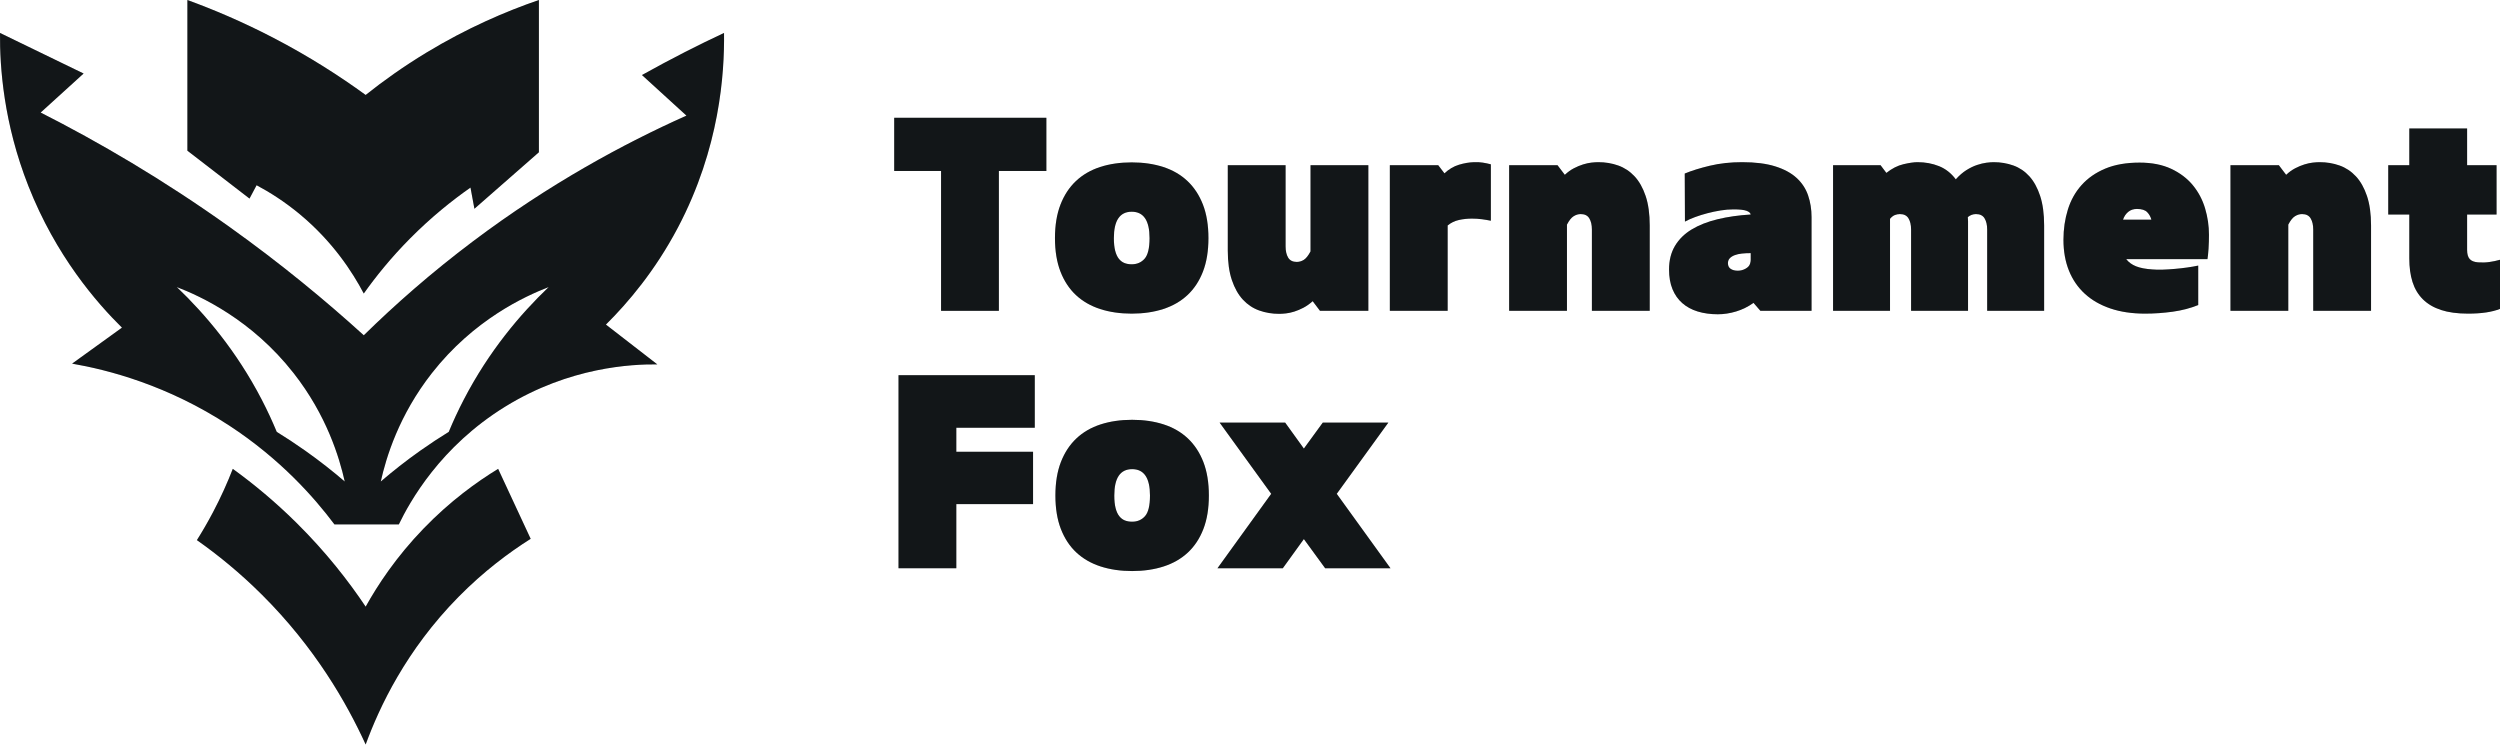
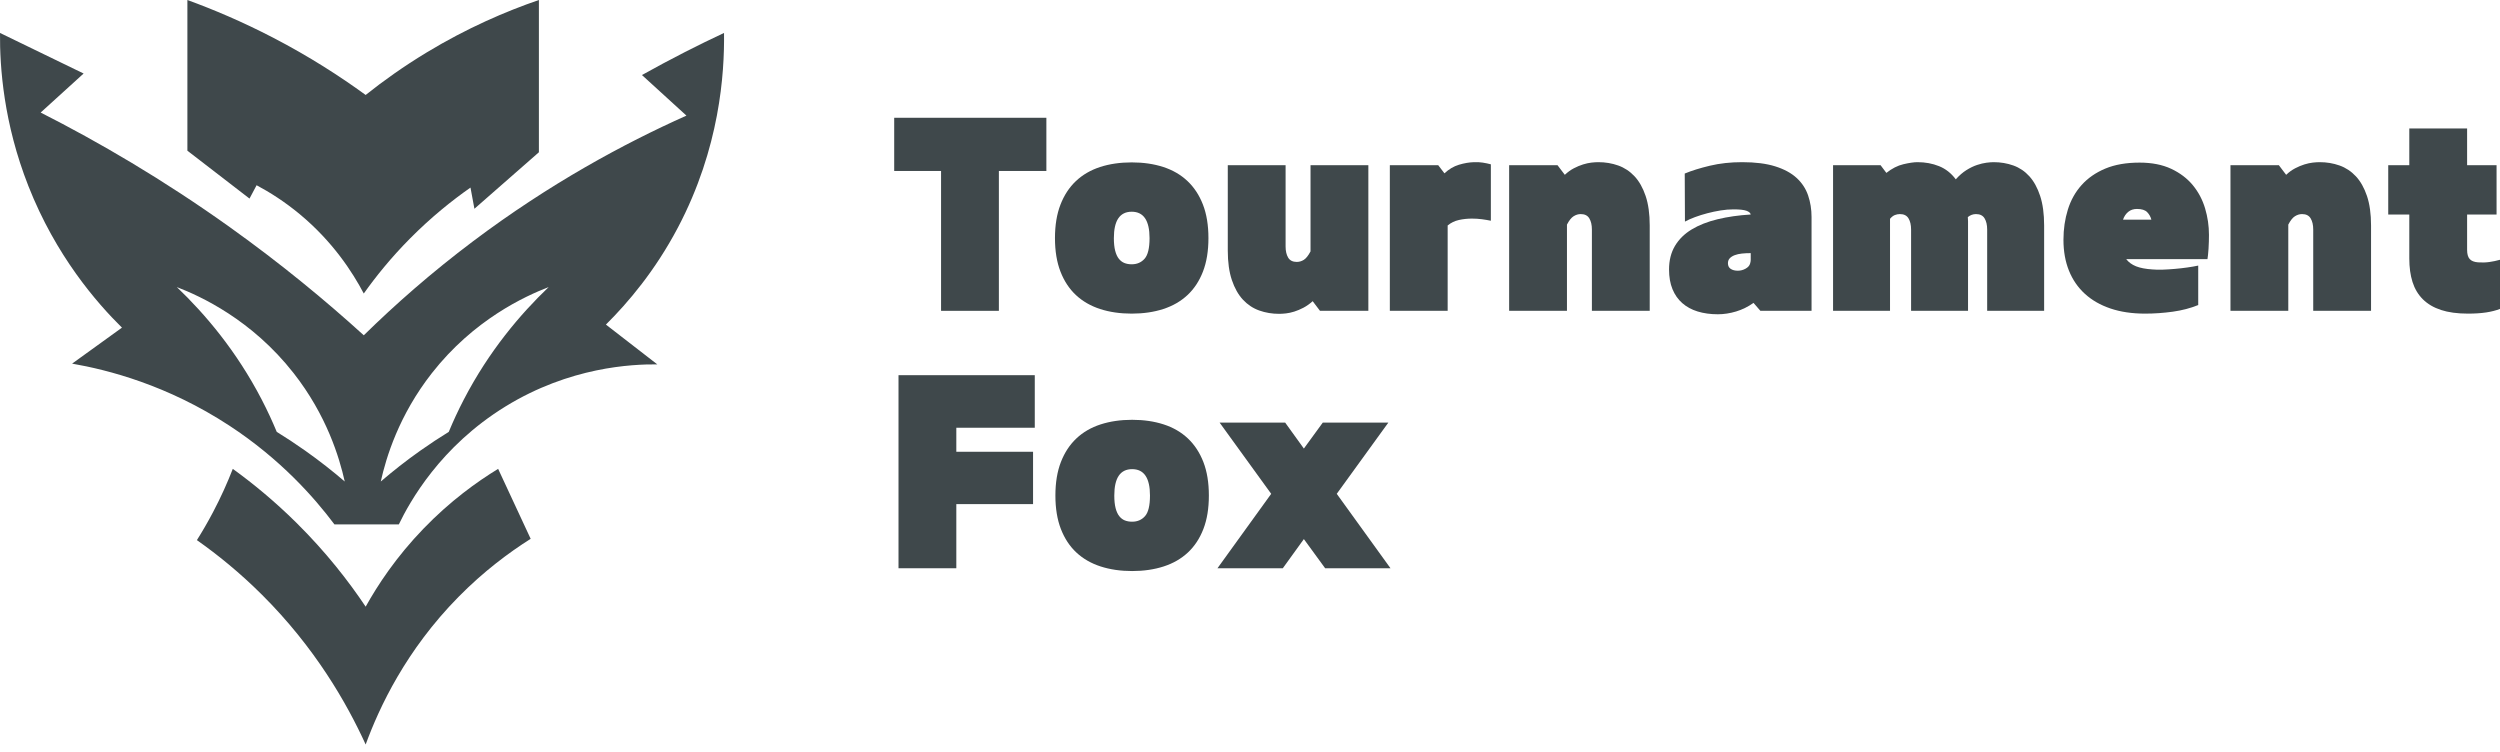
<svg xmlns="http://www.w3.org/2000/svg" width="256" height="77" viewBox="0 0 256 77" fill="none">
-   <path d="M96.365 17.507H91.566V12.06H107.149V17.507H102.285V31.829H96.365V17.507Z" fill="#171C1E" />
-   <path d="M96.365 17.507H91.566V12.06H107.149V17.507H102.285V31.829H96.365V17.507Z" fill="black" fill-opacity="0.2" />
-   <path d="M108.029 24.383C108.029 23.065 108.216 21.923 108.591 20.956C108.965 19.99 109.493 19.184 110.175 18.54C110.858 17.896 111.683 17.416 112.651 17.101C113.62 16.786 114.698 16.629 115.887 16.629C117.075 16.629 118.154 16.786 119.122 17.101C120.091 17.416 120.916 17.896 121.598 18.54C122.281 19.184 122.809 19.99 123.183 20.956C123.557 21.923 123.744 23.065 123.744 24.383C123.744 25.701 123.557 26.843 123.183 27.81C122.809 28.776 122.281 29.578 121.598 30.215C120.916 30.852 120.091 31.328 119.122 31.643C118.154 31.958 117.075 32.115 115.887 32.115C114.698 32.115 113.62 31.958 112.651 31.643C111.683 31.328 110.858 30.852 110.175 30.215C109.493 29.578 108.965 28.776 108.591 27.81C108.216 26.843 108.029 25.701 108.029 24.383ZM115.887 27.063C116.43 27.063 116.87 26.873 117.207 26.492C117.545 26.111 117.714 25.408 117.714 24.383C117.714 22.582 117.105 21.681 115.887 21.681C114.669 21.681 114.06 22.582 114.06 24.383C114.06 24.896 114.104 25.324 114.192 25.668C114.28 26.012 114.405 26.287 114.566 26.492C114.728 26.697 114.918 26.843 115.138 26.931C115.359 27.019 115.608 27.063 115.887 27.063Z" fill="#171C1E" />
-   <path d="M108.029 24.383C108.029 23.065 108.216 21.923 108.591 20.956C108.965 19.99 109.493 19.184 110.175 18.54C110.858 17.896 111.683 17.416 112.651 17.101C113.62 16.786 114.698 16.629 115.887 16.629C117.075 16.629 118.154 16.786 119.122 17.101C120.091 17.416 120.916 17.896 121.598 18.54C122.281 19.184 122.809 19.99 123.183 20.956C123.557 21.923 123.744 23.065 123.744 24.383C123.744 25.701 123.557 26.843 123.183 27.81C122.809 28.776 122.281 29.578 121.598 30.215C120.916 30.852 120.091 31.328 119.122 31.643C118.154 31.958 117.075 32.115 115.887 32.115C114.698 32.115 113.62 31.958 112.651 31.643C111.683 31.328 110.858 30.852 110.175 30.215C109.493 29.578 108.965 28.776 108.591 27.81C108.216 26.843 108.029 25.701 108.029 24.383ZM115.887 27.063C116.43 27.063 116.87 26.873 117.207 26.492C117.545 26.111 117.714 25.408 117.714 24.383C117.714 22.582 117.105 21.681 115.887 21.681C114.669 21.681 114.06 22.582 114.06 24.383C114.06 24.896 114.104 25.324 114.192 25.668C114.28 26.012 114.405 26.287 114.566 26.492C114.728 26.697 114.918 26.843 115.138 26.931C115.359 27.019 115.608 27.063 115.887 27.063Z" fill="black" fill-opacity="0.2" />
-   <path d="M134.418 30.841C134.11 31.119 133.795 31.342 133.472 31.511C133.149 31.679 132.837 31.811 132.537 31.906C132.236 32.001 131.95 32.063 131.678 32.093C131.407 32.122 131.176 32.137 130.985 32.137C130.266 32.137 129.587 32.023 128.949 31.796C128.311 31.569 127.753 31.2 127.276 30.687C126.799 30.174 126.422 29.505 126.143 28.677C125.864 27.85 125.725 26.843 125.725 25.657V16.914H131.645V25.239C131.645 25.708 131.733 26.089 131.909 26.382C132.085 26.674 132.379 26.821 132.79 26.821C133.039 26.821 133.278 26.751 133.505 26.612C133.733 26.473 133.964 26.184 134.198 25.744V16.914H140.119V31.829H135.167L134.418 30.841Z" fill="#171C1E" />
-   <path d="M134.418 30.841C134.11 31.119 133.795 31.342 133.472 31.511C133.149 31.679 132.837 31.811 132.537 31.906C132.236 32.001 131.95 32.063 131.678 32.093C131.407 32.122 131.176 32.137 130.985 32.137C130.266 32.137 129.587 32.023 128.949 31.796C128.311 31.569 127.753 31.2 127.276 30.687C126.799 30.174 126.422 29.505 126.143 28.677C125.864 27.85 125.725 26.843 125.725 25.657V16.914H131.645V25.239C131.645 25.708 131.733 26.089 131.909 26.382C132.085 26.674 132.379 26.821 132.79 26.821C133.039 26.821 133.278 26.751 133.505 26.612C133.733 26.473 133.964 26.184 134.198 25.744V16.914H140.119V31.829H135.167L134.418 30.841Z" fill="black" fill-opacity="0.2" />
-   <path d="M147.272 16.914L147.91 17.749C148.365 17.324 148.86 17.031 149.395 16.87C149.931 16.709 150.441 16.621 150.925 16.607C151.248 16.592 151.549 16.607 151.828 16.651C152.106 16.694 152.385 16.753 152.664 16.826V22.603C152.385 22.545 152.081 22.494 151.751 22.45C151.42 22.406 151.079 22.384 150.727 22.384C150.272 22.384 149.828 22.431 149.395 22.526C148.963 22.622 148.577 22.808 148.24 23.087V31.829H142.319V16.914H147.272Z" fill="#171C1E" />
-   <path d="M147.272 16.914L147.91 17.749C148.365 17.324 148.86 17.031 149.395 16.87C149.931 16.709 150.441 16.621 150.925 16.607C151.248 16.592 151.549 16.607 151.828 16.651C152.106 16.694 152.385 16.753 152.664 16.826V22.603C152.385 22.545 152.081 22.494 151.751 22.45C151.42 22.406 151.079 22.384 150.727 22.384C150.272 22.384 149.828 22.431 149.395 22.526C148.963 22.622 148.577 22.808 148.24 23.087V31.829H142.319V16.914H147.272Z" fill="black" fill-opacity="0.2" />
-   <path d="M159.488 16.914L160.237 17.902C160.53 17.624 160.838 17.401 161.161 17.233C161.484 17.064 161.799 16.932 162.108 16.837C162.416 16.742 162.702 16.68 162.966 16.65C163.23 16.621 163.465 16.606 163.67 16.606C164.389 16.606 165.068 16.72 165.706 16.947C166.344 17.174 166.902 17.544 167.379 18.056C167.856 18.569 168.234 19.239 168.512 20.066C168.791 20.894 168.931 21.9 168.931 23.087V31.829H163.01V23.504C163.01 23.035 162.922 22.654 162.746 22.362C162.57 22.069 162.276 21.922 161.865 21.922C161.616 21.922 161.374 21.995 161.139 22.142C160.904 22.288 160.677 22.574 160.457 22.999V31.829H154.536V16.914H159.488Z" fill="#171C1E" />
-   <path d="M159.488 16.914L160.237 17.902C160.53 17.624 160.838 17.401 161.161 17.233C161.484 17.064 161.799 16.932 162.108 16.837C162.416 16.742 162.702 16.68 162.966 16.65C163.23 16.621 163.465 16.606 163.67 16.606C164.389 16.606 165.068 16.72 165.706 16.947C166.344 17.174 166.902 17.544 167.379 18.056C167.856 18.569 168.234 19.239 168.512 20.066C168.791 20.894 168.931 21.9 168.931 23.087V31.829H163.01V23.504C163.01 23.035 162.922 22.654 162.746 22.362C162.57 22.069 162.276 21.922 161.865 21.922C161.616 21.922 161.374 21.995 161.139 22.142C160.904 22.288 160.677 22.574 160.457 22.999V31.829H154.536V16.914H159.488Z" fill="black" fill-opacity="0.2" />
-   <path d="M185.503 31.829H180.264L179.56 31.016C179.002 31.412 178.408 31.705 177.777 31.895C177.146 32.085 176.523 32.181 175.906 32.181C175.143 32.181 174.454 32.085 173.837 31.895C173.221 31.705 172.697 31.419 172.264 31.038C171.831 30.658 171.497 30.182 171.262 29.61C171.028 29.039 170.91 28.366 170.91 27.59C170.91 26.667 171.112 25.865 171.515 25.184C171.919 24.503 172.491 23.94 173.232 23.493C173.973 23.046 174.857 22.698 175.884 22.45C176.912 22.201 178.041 22.04 179.274 21.966C179.245 21.805 179.098 21.677 178.834 21.582C178.57 21.487 178.129 21.439 177.513 21.439C177.088 21.439 176.647 21.476 176.193 21.549C175.738 21.622 175.286 21.717 174.839 21.834C174.391 21.952 173.97 22.083 173.573 22.23C173.177 22.376 172.832 22.53 172.539 22.691L172.517 17.771C173.221 17.478 174.08 17.21 175.092 16.969C176.104 16.727 177.205 16.606 178.393 16.606C179.743 16.606 180.873 16.749 181.783 17.035C182.693 17.32 183.423 17.716 183.973 18.221C184.523 18.726 184.916 19.323 185.15 20.011C185.385 20.7 185.503 21.439 185.503 22.23V31.829ZM179.274 25.92C178.951 25.92 178.65 25.935 178.371 25.964C178.093 25.993 177.847 26.048 177.634 26.129C177.421 26.209 177.253 26.316 177.128 26.447C177.003 26.579 176.941 26.748 176.941 26.953C176.941 27.216 177.036 27.41 177.227 27.535C177.418 27.659 177.66 27.721 177.953 27.721C178.232 27.721 178.496 27.652 178.746 27.513C178.995 27.374 179.149 27.202 179.208 26.997C179.252 26.85 179.274 26.726 179.274 26.623V25.92Z" fill="#171C1E" />
-   <path d="M185.503 31.829H180.264L179.56 31.016C179.002 31.412 178.408 31.705 177.777 31.895C177.146 32.085 176.523 32.181 175.906 32.181C175.143 32.181 174.454 32.085 173.837 31.895C173.221 31.705 172.697 31.419 172.264 31.038C171.831 30.658 171.497 30.182 171.262 29.61C171.028 29.039 170.91 28.366 170.91 27.59C170.91 26.667 171.112 25.865 171.515 25.184C171.919 24.503 172.491 23.94 173.232 23.493C173.973 23.046 174.857 22.698 175.884 22.45C176.912 22.201 178.041 22.04 179.274 21.966C179.245 21.805 179.098 21.677 178.834 21.582C178.57 21.487 178.129 21.439 177.513 21.439C177.088 21.439 176.647 21.476 176.193 21.549C175.738 21.622 175.286 21.717 174.839 21.834C174.391 21.952 173.97 22.083 173.573 22.23C173.177 22.376 172.832 22.53 172.539 22.691L172.517 17.771C173.221 17.478 174.08 17.21 175.092 16.969C176.104 16.727 177.205 16.606 178.393 16.606C179.743 16.606 180.873 16.749 181.783 17.035C182.693 17.32 183.423 17.716 183.973 18.221C184.523 18.726 184.916 19.323 185.15 20.011C185.385 20.7 185.503 21.439 185.503 22.23V31.829ZM179.274 25.92C178.951 25.92 178.65 25.935 178.371 25.964C178.093 25.993 177.847 26.048 177.634 26.129C177.421 26.209 177.253 26.316 177.128 26.447C177.003 26.579 176.941 26.748 176.941 26.953C176.941 27.216 177.036 27.41 177.227 27.535C177.418 27.659 177.66 27.721 177.953 27.721C178.232 27.721 178.496 27.652 178.746 27.513C178.995 27.374 179.149 27.202 179.208 26.997C179.252 26.85 179.274 26.726 179.274 26.623V25.92Z" fill="black" fill-opacity="0.2" />
-   <path d="M192.569 16.914L193.164 17.705C193.736 17.251 194.319 16.954 194.913 16.815C195.508 16.676 195.988 16.606 196.355 16.606C197.147 16.606 197.881 16.742 198.556 17.013C199.231 17.284 199.803 17.734 200.273 18.364C200.625 17.968 200.988 17.654 201.362 17.419C201.736 17.185 202.099 17.009 202.452 16.892C202.804 16.775 203.127 16.698 203.42 16.661C203.714 16.625 203.956 16.606 204.146 16.606C204.865 16.606 205.54 16.72 206.171 16.947C206.802 17.174 207.349 17.544 207.811 18.056C208.273 18.569 208.64 19.239 208.912 20.066C209.183 20.894 209.319 21.9 209.319 23.087V31.829H203.486V23.504C203.486 23.035 203.398 22.654 203.222 22.362C203.046 22.069 202.752 21.922 202.342 21.922C202.033 21.922 201.755 22.025 201.505 22.23C201.52 22.376 201.527 22.519 201.527 22.658V31.829H195.695V23.504C195.695 23.035 195.607 22.654 195.431 22.362C195.254 22.069 194.961 21.922 194.55 21.922C194.374 21.922 194.202 21.955 194.033 22.021C193.864 22.087 193.699 22.215 193.538 22.406V31.829H187.705V16.914H192.569Z" fill="#171C1E" />
-   <path d="M192.569 16.914L193.164 17.705C193.736 17.251 194.319 16.954 194.913 16.815C195.508 16.676 195.988 16.606 196.355 16.606C197.147 16.606 197.881 16.742 198.556 17.013C199.231 17.284 199.803 17.734 200.273 18.364C200.625 17.968 200.988 17.654 201.362 17.419C201.736 17.185 202.099 17.009 202.452 16.892C202.804 16.775 203.127 16.698 203.42 16.661C203.714 16.625 203.956 16.606 204.146 16.606C204.865 16.606 205.54 16.72 206.171 16.947C206.802 17.174 207.349 17.544 207.811 18.056C208.273 18.569 208.64 19.239 208.912 20.066C209.183 20.894 209.319 21.9 209.319 23.087V31.829H203.486V23.504C203.486 23.035 203.398 22.654 203.222 22.362C203.046 22.069 202.752 21.922 202.342 21.922C202.033 21.922 201.755 22.025 201.505 22.23C201.52 22.376 201.527 22.519 201.527 22.658V31.829H195.695V23.504C195.695 23.035 195.607 22.654 195.431 22.362C195.254 22.069 194.961 21.922 194.55 21.922C194.374 21.922 194.202 21.955 194.033 22.021C193.864 22.087 193.699 22.215 193.538 22.406V31.829H187.705V16.914H192.569Z" fill="black" fill-opacity="0.2" />
-   <path d="M217.725 26.536C217.974 26.858 218.312 27.103 218.737 27.272C219.163 27.44 219.72 27.546 220.41 27.59C220.718 27.619 221.07 27.627 221.466 27.612C221.863 27.598 222.273 27.572 222.699 27.535C223.124 27.499 223.546 27.451 223.964 27.392C224.383 27.334 224.761 27.268 225.098 27.195V31.237C224.306 31.559 223.436 31.786 222.49 31.918C221.543 32.049 220.601 32.115 219.662 32.115C218.326 32.115 217.141 31.939 216.107 31.588C215.073 31.237 214.199 30.735 213.488 30.083C212.776 29.432 212.233 28.641 211.859 27.711C211.485 26.781 211.298 25.73 211.298 24.559C211.298 23.46 211.448 22.428 211.749 21.462C212.05 20.495 212.519 19.657 213.158 18.946C213.796 18.236 214.603 17.676 215.579 17.266C216.555 16.856 217.725 16.651 219.089 16.651C220.351 16.651 221.433 16.863 222.336 17.288C223.238 17.713 223.975 18.273 224.548 18.968C225.12 19.664 225.538 20.455 225.802 21.341C226.066 22.227 226.198 23.131 226.198 24.053C226.198 24.259 226.195 24.486 226.187 24.735C226.18 24.983 226.169 25.229 226.154 25.47C226.14 25.712 226.121 25.928 226.099 26.118C226.077 26.309 226.059 26.448 226.044 26.536H217.725ZM218.825 21.396C218.473 21.396 218.176 21.494 217.934 21.692C217.692 21.89 217.512 22.157 217.395 22.494H220.3C220.226 22.201 220.083 21.945 219.871 21.725C219.658 21.505 219.309 21.396 218.825 21.396Z" fill="#171C1E" />
-   <path d="M217.725 26.536C217.974 26.858 218.312 27.103 218.737 27.272C219.163 27.44 219.72 27.546 220.41 27.59C220.718 27.619 221.07 27.627 221.466 27.612C221.863 27.598 222.273 27.572 222.699 27.535C223.124 27.499 223.546 27.451 223.964 27.392C224.383 27.334 224.761 27.268 225.098 27.195V31.237C224.306 31.559 223.436 31.786 222.49 31.918C221.543 32.049 220.601 32.115 219.662 32.115C218.326 32.115 217.141 31.939 216.107 31.588C215.073 31.237 214.199 30.735 213.488 30.083C212.776 29.432 212.233 28.641 211.859 27.711C211.485 26.781 211.298 25.73 211.298 24.559C211.298 23.46 211.448 22.428 211.749 21.462C212.05 20.495 212.519 19.657 213.158 18.946C213.796 18.236 214.603 17.676 215.579 17.266C216.555 16.856 217.725 16.651 219.089 16.651C220.351 16.651 221.433 16.863 222.336 17.288C223.238 17.713 223.975 18.273 224.548 18.968C225.12 19.664 225.538 20.455 225.802 21.341C226.066 22.227 226.198 23.131 226.198 24.053C226.198 24.259 226.195 24.486 226.187 24.735C226.18 24.983 226.169 25.229 226.154 25.47C226.14 25.712 226.121 25.928 226.099 26.118C226.077 26.309 226.059 26.448 226.044 26.536H217.725ZM218.825 21.396C218.473 21.396 218.176 21.494 217.934 21.692C217.692 21.89 217.512 22.157 217.395 22.494H220.3C220.226 22.201 220.083 21.945 219.871 21.725C219.658 21.505 219.309 21.396 218.825 21.396Z" fill="black" fill-opacity="0.2" />
-   <path d="M233.353 16.914L234.101 17.902C234.394 17.624 234.703 17.401 235.025 17.233C235.348 17.064 235.664 16.932 235.972 16.837C236.28 16.742 236.566 16.68 236.83 16.65C237.094 16.621 237.329 16.606 237.534 16.606C238.253 16.606 238.932 16.72 239.57 16.947C240.209 17.174 240.766 17.544 241.243 18.056C241.72 18.569 242.098 19.239 242.377 20.066C242.655 20.894 242.795 21.9 242.795 23.087V31.829H236.874V23.504C236.874 23.035 236.786 22.654 236.61 22.362C236.434 22.069 236.141 21.922 235.73 21.922C235.48 21.922 235.238 21.995 235.003 22.142C234.769 22.288 234.541 22.574 234.321 22.999V31.829H228.4V16.914H233.353Z" fill="#171C1E" />
-   <path d="M233.353 16.914L234.101 17.902C234.394 17.624 234.703 17.401 235.025 17.233C235.348 17.064 235.664 16.932 235.972 16.837C236.28 16.742 236.566 16.68 236.83 16.65C237.094 16.621 237.329 16.606 237.534 16.606C238.253 16.606 238.932 16.72 239.57 16.947C240.209 17.174 240.766 17.544 241.243 18.056C241.72 18.569 242.098 19.239 242.377 20.066C242.655 20.894 242.795 21.9 242.795 23.087V31.829H236.874V23.504C236.874 23.035 236.786 22.654 236.61 22.362C236.434 22.069 236.141 21.922 235.73 21.922C235.48 21.922 235.238 21.995 235.003 22.142C234.769 22.288 234.541 22.574 234.321 22.999V31.829H228.4V16.914H233.353Z" fill="black" fill-opacity="0.2" />
-   <path d="M246.712 16.914V13.158H252.632V16.914H255.648V21.966H252.632V25.591C252.632 26.015 252.72 26.327 252.896 26.524C253.072 26.722 253.359 26.835 253.755 26.865C254.151 26.894 254.532 26.883 254.899 26.832C255.266 26.78 255.633 26.704 256 26.601V31.631C255.589 31.793 255.116 31.913 254.58 31.994C254.045 32.074 253.425 32.115 252.72 32.115C251.634 32.115 250.714 31.99 249.958 31.741C249.202 31.492 248.582 31.126 248.098 30.643C247.614 30.16 247.262 29.57 247.042 28.875C246.822 28.179 246.712 27.377 246.712 26.469V21.966H244.555V16.914H246.712Z" fill="#171C1E" />
-   <path d="M246.712 16.914V13.158H252.632V16.914H255.648V21.966H252.632V25.591C252.632 26.015 252.72 26.327 252.896 26.524C253.072 26.722 253.359 26.835 253.755 26.865C254.151 26.894 254.532 26.883 254.899 26.832C255.266 26.78 255.633 26.704 256 26.601V31.631C255.589 31.793 255.116 31.913 254.58 31.994C254.045 32.074 253.425 32.115 252.72 32.115C251.634 32.115 250.714 31.99 249.958 31.741C249.202 31.492 248.582 31.126 248.098 30.643C247.614 30.16 247.262 29.57 247.042 28.875C246.822 28.179 246.712 27.377 246.712 26.469V21.966H244.555V16.914H246.712Z" fill="black" fill-opacity="0.2" />
-   <path d="M92.007 58.189V38.419H105.961V43.801H97.927V46.261H105.785V51.621H97.927V58.189H92.007Z" fill="#171C1E" />
-   <path d="M92.007 58.189V38.419H105.961V43.801H97.927V46.261H105.785V51.621H97.927V58.189H92.007Z" fill="black" fill-opacity="0.2" />
-   <path d="M108.073 50.742C108.073 49.424 108.26 48.282 108.634 47.316C109.009 46.349 109.537 45.544 110.219 44.899C110.902 44.255 111.727 43.775 112.695 43.461C113.664 43.146 114.742 42.988 115.931 42.988C117.119 42.988 118.198 43.146 119.166 43.461C120.135 43.775 120.96 44.255 121.642 44.899C122.325 45.544 122.853 46.349 123.227 47.316C123.601 48.282 123.788 49.424 123.788 50.742C123.788 52.06 123.601 53.203 123.227 54.169C122.853 55.136 122.325 55.938 121.642 56.575C120.96 57.212 120.135 57.688 119.166 58.002C118.198 58.317 117.119 58.475 115.931 58.475C114.742 58.475 113.664 58.317 112.695 58.002C111.727 57.688 110.902 57.212 110.219 56.575C109.537 55.938 109.009 55.136 108.634 54.169C108.26 53.203 108.073 52.06 108.073 50.742ZM115.931 53.422C116.474 53.422 116.914 53.232 117.251 52.851C117.589 52.47 117.758 51.767 117.758 50.742C117.758 48.941 117.149 48.041 115.931 48.041C114.713 48.041 114.104 48.941 114.104 50.742C114.104 51.255 114.148 51.683 114.236 52.028C114.324 52.372 114.449 52.646 114.61 52.851C114.772 53.056 114.962 53.203 115.182 53.291C115.403 53.378 115.652 53.422 115.931 53.422Z" fill="#171C1E" />
-   <path d="M108.073 50.742C108.073 49.424 108.26 48.282 108.634 47.316C109.009 46.349 109.537 45.544 110.219 44.899C110.902 44.255 111.727 43.775 112.695 43.461C113.664 43.146 114.742 42.988 115.931 42.988C117.119 42.988 118.198 43.146 119.166 43.461C120.135 43.775 120.96 44.255 121.642 44.899C122.325 45.544 122.853 46.349 123.227 47.316C123.601 48.282 123.788 49.424 123.788 50.742C123.788 52.06 123.601 53.203 123.227 54.169C122.853 55.136 122.325 55.938 121.642 56.575C120.96 57.212 120.135 57.688 119.166 58.002C118.198 58.317 117.119 58.475 115.931 58.475C114.742 58.475 113.664 58.317 112.695 58.002C111.727 57.688 110.902 57.212 110.219 56.575C109.537 55.938 109.009 55.136 108.634 54.169C108.26 53.203 108.073 52.06 108.073 50.742ZM115.931 53.422C116.474 53.422 116.914 53.232 117.251 52.851C117.589 52.47 117.758 51.767 117.758 50.742C117.758 48.941 117.149 48.041 115.931 48.041C114.713 48.041 114.104 48.941 114.104 50.742C114.104 51.255 114.148 51.683 114.236 52.028C114.324 52.372 114.449 52.646 114.61 52.851C114.772 53.056 114.962 53.203 115.182 53.291C115.403 53.378 115.652 53.422 115.931 53.422Z" fill="black" fill-opacity="0.2" />
-   <path d="M124.668 58.189L130.17 50.567L124.888 43.274H131.601L133.516 45.932L135.453 43.274H142.166L136.883 50.567L142.386 58.189H135.695L133.516 55.202L131.359 58.189H124.668Z" fill="#171C1E" />
-   <path d="M124.668 58.189L130.17 50.567L124.888 43.274H131.601L133.516 45.932L135.453 43.274H142.166L136.883 50.567L142.386 58.189H135.695L133.516 55.202L131.359 58.189H124.668Z" fill="black" fill-opacity="0.2" />
-   <path d="M20.162 55.308C22.27 56.793 24.554 58.636 26.84 60.916C32.259 66.317 35.504 71.983 37.444 76.237C38.843 72.411 41.577 66.577 46.953 61.119C49.514 58.52 52.097 56.592 54.341 55.175C53.23 52.787 52.12 50.399 51.009 48.011C48.857 49.324 46.115 51.287 43.37 54.13C40.57 57.029 38.683 59.897 37.444 62.124C35.716 59.541 33.4 56.545 30.341 53.52C28.078 51.283 25.853 49.468 23.838 48.011C23.3 49.394 22.635 50.891 21.809 52.457C21.267 53.485 20.712 54.435 20.162 55.309V55.308Z" fill="#171C1E" />
-   <path d="M20.162 55.308C22.27 56.793 24.554 58.636 26.84 60.916C32.259 66.317 35.504 71.983 37.444 76.237C38.843 72.411 41.577 66.577 46.953 61.119C49.514 58.52 52.097 56.592 54.341 55.175C53.23 52.787 52.12 50.399 51.009 48.011C48.857 49.324 46.115 51.287 43.37 54.13C40.57 57.029 38.683 59.897 37.444 62.124C35.716 59.541 33.4 56.545 30.341 53.52C28.078 51.283 25.853 49.468 23.838 48.011C23.3 49.394 22.635 50.891 21.809 52.457C21.267 53.485 20.712 54.435 20.162 55.309V55.308Z" fill="black" fill-opacity="0.2" />
-   <path d="M37.251 30.057C38.469 28.34 40.022 26.406 41.977 24.432C44.16 22.228 46.307 20.516 48.178 19.208L48.58 21.378C50.781 19.449 52.982 17.52 55.183 15.591V0C51.816 1.156 47.848 2.853 43.669 5.385C41.304 6.818 39.233 8.298 37.443 9.725C34.824 7.816 31.668 5.78 27.966 3.858C24.83 2.23 21.863 0.975 19.189 0.001V15.431C21.309 17.066 23.43 18.7 25.55 20.334C25.791 19.878 26.034 19.423 26.275 18.967C27.624 19.687 29.15 20.65 30.704 21.941C34.077 24.743 36.091 27.854 37.251 30.058V30.057Z" fill="#171C1E" />
-   <path d="M37.251 30.057C38.469 28.34 40.022 26.406 41.977 24.432C44.16 22.228 46.307 20.516 48.178 19.208L48.58 21.378C50.781 19.449 52.982 17.52 55.183 15.591V0C51.816 1.156 47.848 2.853 43.669 5.385C41.304 6.818 39.233 8.298 37.443 9.725C34.824 7.816 31.668 5.78 27.966 3.858C24.83 2.23 21.863 0.975 19.189 0.001V15.431C21.309 17.066 23.43 18.7 25.55 20.334C25.791 19.878 26.034 19.423 26.275 18.967C27.624 19.687 29.15 20.65 30.704 21.941C34.077 24.743 36.091 27.854 37.251 30.058V30.057Z" fill="black" fill-opacity="0.2" />
-   <path d="M74.139 3.374C72.832 3.986 71.495 4.638 70.134 5.333C68.607 6.113 67.14 6.899 65.736 7.684C67.254 9.069 68.772 10.453 70.291 11.839C63.863 14.712 56.283 18.81 48.458 24.693C44.146 27.935 40.428 31.217 37.252 34.334C33.327 30.767 28.777 27.01 23.562 23.282C16.679 18.363 10.075 14.523 4.163 11.525C5.629 10.193 7.095 8.86 8.562 7.528C5.708 6.144 2.855 4.759 0.001 3.374C-0.027 6.89 0.369 12.602 2.907 19.05C5.727 26.214 9.893 30.988 12.489 33.551C10.788 34.779 9.085 36.007 7.384 37.235C11.052 37.875 17.132 39.423 23.484 43.584C28.725 47.017 32.178 50.937 34.244 53.695H40.841C41.965 51.374 45.08 45.732 51.758 41.624C58.355 37.566 64.721 37.287 67.308 37.313C65.554 35.955 63.8 34.596 62.046 33.238C64.316 30.986 67.095 27.714 69.428 23.283C73.707 15.162 74.195 7.51 74.141 3.374L74.139 3.374ZM31.235 46.136C30.244 45.436 29.275 44.801 28.339 44.224C27.893 43.149 27.383 42.042 26.797 40.913C24.219 35.948 21.016 32.173 18.107 29.396C20.541 30.333 25.776 32.731 30.067 38.209C33.448 42.523 34.754 46.848 35.301 49.307C34.093 48.269 32.74 47.199 31.235 46.136V46.136ZM47.495 40.913C46.909 42.042 46.399 43.149 45.953 44.224C45.016 44.801 44.047 45.436 43.056 46.136C41.551 47.199 40.199 48.27 38.991 49.307C39.537 46.849 40.843 42.523 44.224 38.209C48.516 32.732 53.752 30.333 56.185 29.396C53.276 32.174 50.071 35.949 47.495 40.914V40.913Z" fill="#171C1E" />
-   <path d="M74.139 3.374C72.832 3.986 71.495 4.638 70.134 5.333C68.607 6.113 67.14 6.899 65.736 7.684C67.254 9.069 68.772 10.453 70.291 11.839C63.863 14.712 56.283 18.81 48.458 24.693C44.146 27.935 40.428 31.217 37.252 34.334C33.327 30.767 28.777 27.01 23.562 23.282C16.679 18.363 10.075 14.523 4.163 11.525C5.629 10.193 7.095 8.86 8.562 7.528C5.708 6.144 2.855 4.759 0.001 3.374C-0.027 6.89 0.369 12.602 2.907 19.05C5.727 26.214 9.893 30.988 12.489 33.551C10.788 34.779 9.085 36.007 7.384 37.235C11.052 37.875 17.132 39.423 23.484 43.584C28.725 47.017 32.178 50.937 34.244 53.695H40.841C41.965 51.374 45.08 45.732 51.758 41.624C58.355 37.566 64.721 37.287 67.308 37.313C65.554 35.955 63.8 34.596 62.046 33.238C64.316 30.986 67.095 27.714 69.428 23.283C73.707 15.162 74.195 7.51 74.141 3.374L74.139 3.374ZM31.235 46.136C30.244 45.436 29.275 44.801 28.339 44.224C27.893 43.149 27.383 42.042 26.797 40.913C24.219 35.948 21.016 32.173 18.107 29.396C20.541 30.333 25.776 32.731 30.067 38.209C33.448 42.523 34.754 46.848 35.301 49.307C34.093 48.269 32.74 47.199 31.235 46.136V46.136ZM47.495 40.913C46.909 42.042 46.399 43.149 45.953 44.224C45.016 44.801 44.047 45.436 43.056 46.136C41.551 47.199 40.199 48.27 38.991 49.307C39.537 46.849 40.843 42.523 44.224 38.209C48.516 32.732 53.752 30.333 56.185 29.396C53.276 32.174 50.071 35.949 47.495 40.914V40.913Z" fill="black" fill-opacity="0.2" />
+   <path d="M96.365 17.507H91.566V12.06H107.149V17.507H102.285V31.829H96.365V17.507Z" fill="#3F484B" />
+   <path d="M108.029 24.383C108.029 23.065 108.216 21.923 108.591 20.956C108.965 19.99 109.493 19.184 110.175 18.54C110.858 17.896 111.683 17.416 112.651 17.101C113.62 16.786 114.698 16.629 115.887 16.629C117.075 16.629 118.154 16.786 119.122 17.101C120.091 17.416 120.916 17.896 121.598 18.54C122.281 19.184 122.809 19.99 123.183 20.956C123.557 21.923 123.744 23.065 123.744 24.383C123.744 25.701 123.557 26.843 123.183 27.81C122.809 28.776 122.281 29.578 121.598 30.215C120.916 30.852 120.091 31.328 119.122 31.643C118.154 31.958 117.075 32.115 115.887 32.115C114.698 32.115 113.62 31.958 112.651 31.643C111.683 31.328 110.858 30.852 110.175 30.215C109.493 29.578 108.965 28.776 108.591 27.81C108.216 26.843 108.029 25.701 108.029 24.383ZM115.887 27.063C116.43 27.063 116.87 26.873 117.207 26.492C117.545 26.111 117.714 25.408 117.714 24.383C117.714 22.582 117.105 21.681 115.887 21.681C114.669 21.681 114.06 22.582 114.06 24.383C114.06 24.896 114.104 25.324 114.192 25.668C114.28 26.012 114.405 26.287 114.566 26.492C114.728 26.697 114.918 26.843 115.138 26.931C115.359 27.019 115.608 27.063 115.887 27.063Z" fill="#3F484B" />
+   <path d="M134.418 30.841C134.11 31.119 133.795 31.342 133.472 31.511C133.149 31.679 132.837 31.811 132.537 31.906C132.236 32.001 131.95 32.063 131.678 32.093C131.407 32.122 131.176 32.137 130.985 32.137C130.266 32.137 129.587 32.023 128.949 31.796C128.311 31.569 127.753 31.2 127.276 30.687C126.799 30.174 126.422 29.505 126.143 28.677C125.864 27.85 125.725 26.843 125.725 25.657V16.914H131.645V25.239C131.645 25.708 131.733 26.089 131.909 26.382C132.085 26.674 132.379 26.821 132.79 26.821C133.039 26.821 133.278 26.751 133.505 26.612C133.733 26.473 133.964 26.184 134.198 25.744V16.914H140.119V31.829H135.167L134.418 30.841Z" fill="#3F484B" />
+   <path d="M147.272 16.914L147.91 17.749C148.365 17.324 148.86 17.031 149.395 16.87C149.931 16.709 150.441 16.621 150.925 16.607C151.248 16.592 151.549 16.607 151.828 16.651C152.106 16.694 152.385 16.753 152.664 16.826V22.603C152.385 22.545 152.081 22.494 151.751 22.45C151.42 22.406 151.079 22.384 150.727 22.384C150.272 22.384 149.828 22.431 149.395 22.526C148.963 22.622 148.577 22.808 148.24 23.087V31.829H142.319V16.914H147.272Z" fill="#3F484B" />
+   <path d="M159.488 16.914L160.237 17.902C160.53 17.624 160.838 17.401 161.161 17.233C161.484 17.064 161.799 16.932 162.108 16.837C162.416 16.742 162.702 16.68 162.966 16.65C163.23 16.621 163.465 16.606 163.67 16.606C164.389 16.606 165.068 16.72 165.706 16.947C166.344 17.174 166.902 17.544 167.379 18.056C167.856 18.569 168.234 19.239 168.512 20.066C168.791 20.894 168.931 21.9 168.931 23.087V31.829H163.01V23.504C163.01 23.035 162.922 22.654 162.746 22.362C162.57 22.069 162.276 21.922 161.865 21.922C161.616 21.922 161.374 21.995 161.139 22.142C160.904 22.288 160.677 22.574 160.457 22.999V31.829H154.536V16.914H159.488Z" fill="#3F484B" />
+   <path d="M185.503 31.829H180.264L179.56 31.016C179.002 31.412 178.408 31.705 177.777 31.895C177.146 32.085 176.523 32.181 175.906 32.181C175.143 32.181 174.454 32.085 173.837 31.895C173.221 31.705 172.697 31.419 172.264 31.038C171.831 30.658 171.497 30.182 171.262 29.61C171.028 29.039 170.91 28.366 170.91 27.59C170.91 26.667 171.112 25.865 171.515 25.184C171.919 24.503 172.491 23.94 173.232 23.493C173.973 23.046 174.857 22.698 175.884 22.45C176.912 22.201 178.041 22.04 179.274 21.966C179.245 21.805 179.098 21.677 178.834 21.582C178.57 21.487 178.129 21.439 177.513 21.439C177.088 21.439 176.647 21.476 176.193 21.549C175.738 21.622 175.286 21.717 174.839 21.834C174.391 21.952 173.97 22.083 173.573 22.23C173.177 22.376 172.832 22.53 172.539 22.691L172.517 17.771C173.221 17.478 174.08 17.21 175.092 16.969C176.104 16.727 177.205 16.606 178.393 16.606C179.743 16.606 180.873 16.749 181.783 17.035C182.693 17.32 183.423 17.716 183.973 18.221C184.523 18.726 184.916 19.323 185.15 20.011C185.385 20.7 185.503 21.439 185.503 22.23V31.829ZM179.274 25.92C178.951 25.92 178.65 25.935 178.371 25.964C178.093 25.993 177.847 26.048 177.634 26.129C177.421 26.209 177.253 26.316 177.128 26.447C177.003 26.579 176.941 26.748 176.941 26.953C176.941 27.216 177.036 27.41 177.227 27.535C177.418 27.659 177.66 27.721 177.953 27.721C178.232 27.721 178.496 27.652 178.746 27.513C178.995 27.374 179.149 27.202 179.208 26.997C179.252 26.85 179.274 26.726 179.274 26.623V25.92Z" fill="#3F484B" />
+   <path d="M192.569 16.914L193.164 17.705C193.736 17.251 194.319 16.954 194.913 16.815C195.508 16.676 195.988 16.606 196.355 16.606C197.147 16.606 197.881 16.742 198.556 17.013C199.231 17.284 199.803 17.734 200.273 18.364C200.625 17.968 200.988 17.654 201.362 17.419C201.736 17.185 202.099 17.009 202.452 16.892C202.804 16.775 203.127 16.698 203.42 16.661C203.714 16.625 203.956 16.606 204.146 16.606C204.865 16.606 205.54 16.72 206.171 16.947C206.802 17.174 207.349 17.544 207.811 18.056C208.273 18.569 208.64 19.239 208.912 20.066C209.183 20.894 209.319 21.9 209.319 23.087V31.829H203.486V23.504C203.486 23.035 203.398 22.654 203.222 22.362C203.046 22.069 202.752 21.922 202.342 21.922C202.033 21.922 201.755 22.025 201.505 22.23C201.52 22.376 201.527 22.519 201.527 22.658V31.829H195.695V23.504C195.695 23.035 195.607 22.654 195.431 22.362C195.254 22.069 194.961 21.922 194.55 21.922C194.374 21.922 194.202 21.955 194.033 22.021C193.864 22.087 193.699 22.215 193.538 22.406V31.829H187.705V16.914H192.569Z" fill="#3F484B" />
+   <path d="M217.725 26.536C217.974 26.858 218.312 27.103 218.737 27.272C219.163 27.44 219.72 27.546 220.41 27.59C220.718 27.619 221.07 27.627 221.466 27.612C221.863 27.598 222.273 27.572 222.699 27.535C223.124 27.499 223.546 27.451 223.964 27.392C224.383 27.334 224.761 27.268 225.098 27.195V31.237C224.306 31.559 223.436 31.786 222.49 31.918C221.543 32.049 220.601 32.115 219.662 32.115C218.326 32.115 217.141 31.939 216.107 31.588C215.073 31.237 214.199 30.735 213.488 30.083C212.776 29.432 212.233 28.641 211.859 27.711C211.485 26.781 211.298 25.73 211.298 24.559C211.298 23.46 211.448 22.428 211.749 21.462C212.05 20.495 212.519 19.657 213.158 18.946C213.796 18.236 214.603 17.676 215.579 17.266C216.555 16.856 217.725 16.651 219.089 16.651C220.351 16.651 221.433 16.863 222.336 17.288C223.238 17.713 223.975 18.273 224.548 18.968C225.12 19.664 225.538 20.455 225.802 21.341C226.066 22.227 226.198 23.131 226.198 24.053C226.198 24.259 226.195 24.486 226.187 24.735C226.18 24.983 226.169 25.229 226.154 25.47C226.14 25.712 226.121 25.928 226.099 26.118C226.077 26.309 226.059 26.448 226.044 26.536H217.725ZM218.825 21.396C218.473 21.396 218.176 21.494 217.934 21.692C217.692 21.89 217.512 22.157 217.395 22.494H220.3C220.226 22.201 220.083 21.945 219.871 21.725C219.658 21.505 219.309 21.396 218.825 21.396Z" fill="#3F484B" />
+   <path d="M233.353 16.914L234.101 17.902C234.394 17.624 234.703 17.401 235.025 17.233C235.348 17.064 235.664 16.932 235.972 16.837C236.28 16.742 236.566 16.68 236.83 16.65C237.094 16.621 237.329 16.606 237.534 16.606C238.253 16.606 238.932 16.72 239.57 16.947C240.209 17.174 240.766 17.544 241.243 18.056C241.72 18.569 242.098 19.239 242.377 20.066C242.655 20.894 242.795 21.9 242.795 23.087V31.829H236.874V23.504C236.874 23.035 236.786 22.654 236.61 22.362C236.434 22.069 236.141 21.922 235.73 21.922C235.48 21.922 235.238 21.995 235.003 22.142C234.769 22.288 234.541 22.574 234.321 22.999V31.829H228.4V16.914H233.353Z" fill="#3F484B" />
+   <path d="M246.712 16.914V13.158H252.632V16.914H255.648V21.966H252.632V25.591C252.632 26.015 252.72 26.327 252.896 26.524C253.072 26.722 253.359 26.835 253.755 26.865C254.151 26.894 254.532 26.883 254.899 26.832C255.266 26.78 255.633 26.704 256 26.601V31.631C255.589 31.793 255.116 31.913 254.58 31.994C254.045 32.074 253.425 32.115 252.72 32.115C251.634 32.115 250.714 31.99 249.958 31.741C249.202 31.492 248.582 31.126 248.098 30.643C247.614 30.16 247.262 29.57 247.042 28.875C246.822 28.179 246.712 27.377 246.712 26.469V21.966H244.555V16.914H246.712Z" fill="#3F484B" />
+   <path d="M92.007 58.189V38.419H105.961V43.801H97.927V46.261H105.785V51.621H97.927V58.189H92.007Z" fill="#3F484B" />
+   <path d="M108.073 50.742C108.073 49.424 108.26 48.282 108.634 47.316C109.009 46.349 109.537 45.544 110.219 44.899C110.902 44.255 111.727 43.775 112.695 43.461C113.664 43.146 114.742 42.988 115.931 42.988C117.119 42.988 118.198 43.146 119.166 43.461C120.135 43.775 120.96 44.255 121.642 44.899C122.325 45.544 122.853 46.349 123.227 47.316C123.601 48.282 123.788 49.424 123.788 50.742C123.788 52.06 123.601 53.203 123.227 54.169C122.853 55.136 122.325 55.938 121.642 56.575C120.96 57.212 120.135 57.688 119.166 58.002C118.198 58.317 117.119 58.475 115.931 58.475C114.742 58.475 113.664 58.317 112.695 58.002C111.727 57.688 110.902 57.212 110.219 56.575C109.537 55.938 109.009 55.136 108.634 54.169C108.26 53.203 108.073 52.06 108.073 50.742ZM115.931 53.422C116.474 53.422 116.914 53.232 117.251 52.851C117.589 52.47 117.758 51.767 117.758 50.742C117.758 48.941 117.149 48.041 115.931 48.041C114.713 48.041 114.104 48.941 114.104 50.742C114.104 51.255 114.148 51.683 114.236 52.028C114.324 52.372 114.449 52.646 114.61 52.851C114.772 53.056 114.962 53.203 115.182 53.291C115.403 53.378 115.652 53.422 115.931 53.422Z" fill="#3F484B" />
+   <path d="M124.668 58.189L130.17 50.567L124.888 43.274H131.601L133.516 45.932L135.453 43.274H142.166L136.883 50.567L142.386 58.189H135.695L133.516 55.202L131.359 58.189H124.668Z" fill="#3F484B" />
+   <path d="M20.162 55.308C22.27 56.793 24.554 58.636 26.84 60.916C32.259 66.317 35.504 71.983 37.444 76.237C38.843 72.411 41.577 66.577 46.953 61.119C49.514 58.52 52.097 56.592 54.341 55.175C53.23 52.787 52.12 50.399 51.009 48.011C48.857 49.324 46.115 51.287 43.37 54.13C40.57 57.029 38.683 59.897 37.444 62.124C35.716 59.541 33.4 56.545 30.341 53.52C28.078 51.283 25.853 49.468 23.838 48.011C23.3 49.394 22.635 50.891 21.809 52.457C21.267 53.485 20.712 54.435 20.162 55.309V55.308Z" fill="#3F484B" />
+   <path d="M37.251 30.057C38.469 28.34 40.022 26.406 41.977 24.432C44.16 22.228 46.307 20.516 48.178 19.208L48.58 21.378C50.781 19.449 52.982 17.52 55.183 15.591V0C51.816 1.156 47.848 2.853 43.669 5.385C41.304 6.818 39.233 8.298 37.443 9.725C34.824 7.816 31.668 5.78 27.966 3.858C24.83 2.23 21.863 0.975 19.189 0.001V15.431C21.309 17.066 23.43 18.7 25.55 20.334C25.791 19.878 26.034 19.423 26.275 18.967C27.624 19.687 29.15 20.65 30.704 21.941C34.077 24.743 36.091 27.854 37.251 30.058V30.057Z" fill="#3F484B" />
+   <path d="M74.139 3.374C72.832 3.986 71.495 4.638 70.134 5.333C68.607 6.113 67.14 6.899 65.736 7.684C67.254 9.069 68.772 10.453 70.291 11.839C63.863 14.712 56.283 18.81 48.458 24.693C44.146 27.935 40.428 31.217 37.252 34.334C33.327 30.767 28.777 27.01 23.562 23.282C16.679 18.363 10.075 14.523 4.163 11.525C5.629 10.193 7.095 8.86 8.562 7.528C5.708 6.144 2.855 4.759 0.001 3.374C-0.027 6.89 0.369 12.602 2.907 19.05C5.727 26.214 9.893 30.988 12.489 33.551C10.788 34.779 9.085 36.007 7.384 37.235C11.052 37.875 17.132 39.423 23.484 43.584C28.725 47.017 32.178 50.937 34.244 53.695H40.841C41.965 51.374 45.08 45.732 51.758 41.624C58.355 37.566 64.721 37.287 67.308 37.313C65.554 35.955 63.8 34.596 62.046 33.238C64.316 30.986 67.095 27.714 69.428 23.283C73.707 15.162 74.195 7.51 74.141 3.374L74.139 3.374ZM31.235 46.136C30.244 45.436 29.275 44.801 28.339 44.224C27.893 43.149 27.383 42.042 26.797 40.913C24.219 35.948 21.016 32.173 18.107 29.396C20.541 30.333 25.776 32.731 30.067 38.209C33.448 42.523 34.754 46.848 35.301 49.307C34.093 48.269 32.74 47.199 31.235 46.136V46.136ZM47.495 40.913C46.909 42.042 46.399 43.149 45.953 44.224C45.016 44.801 44.047 45.436 43.056 46.136C41.551 47.199 40.199 48.27 38.991 49.307C39.537 46.849 40.843 42.523 44.224 38.209C48.516 32.732 53.752 30.333 56.185 29.396C53.276 32.174 50.071 35.949 47.495 40.914V40.913Z" fill="#3F484B" />
</svg>
